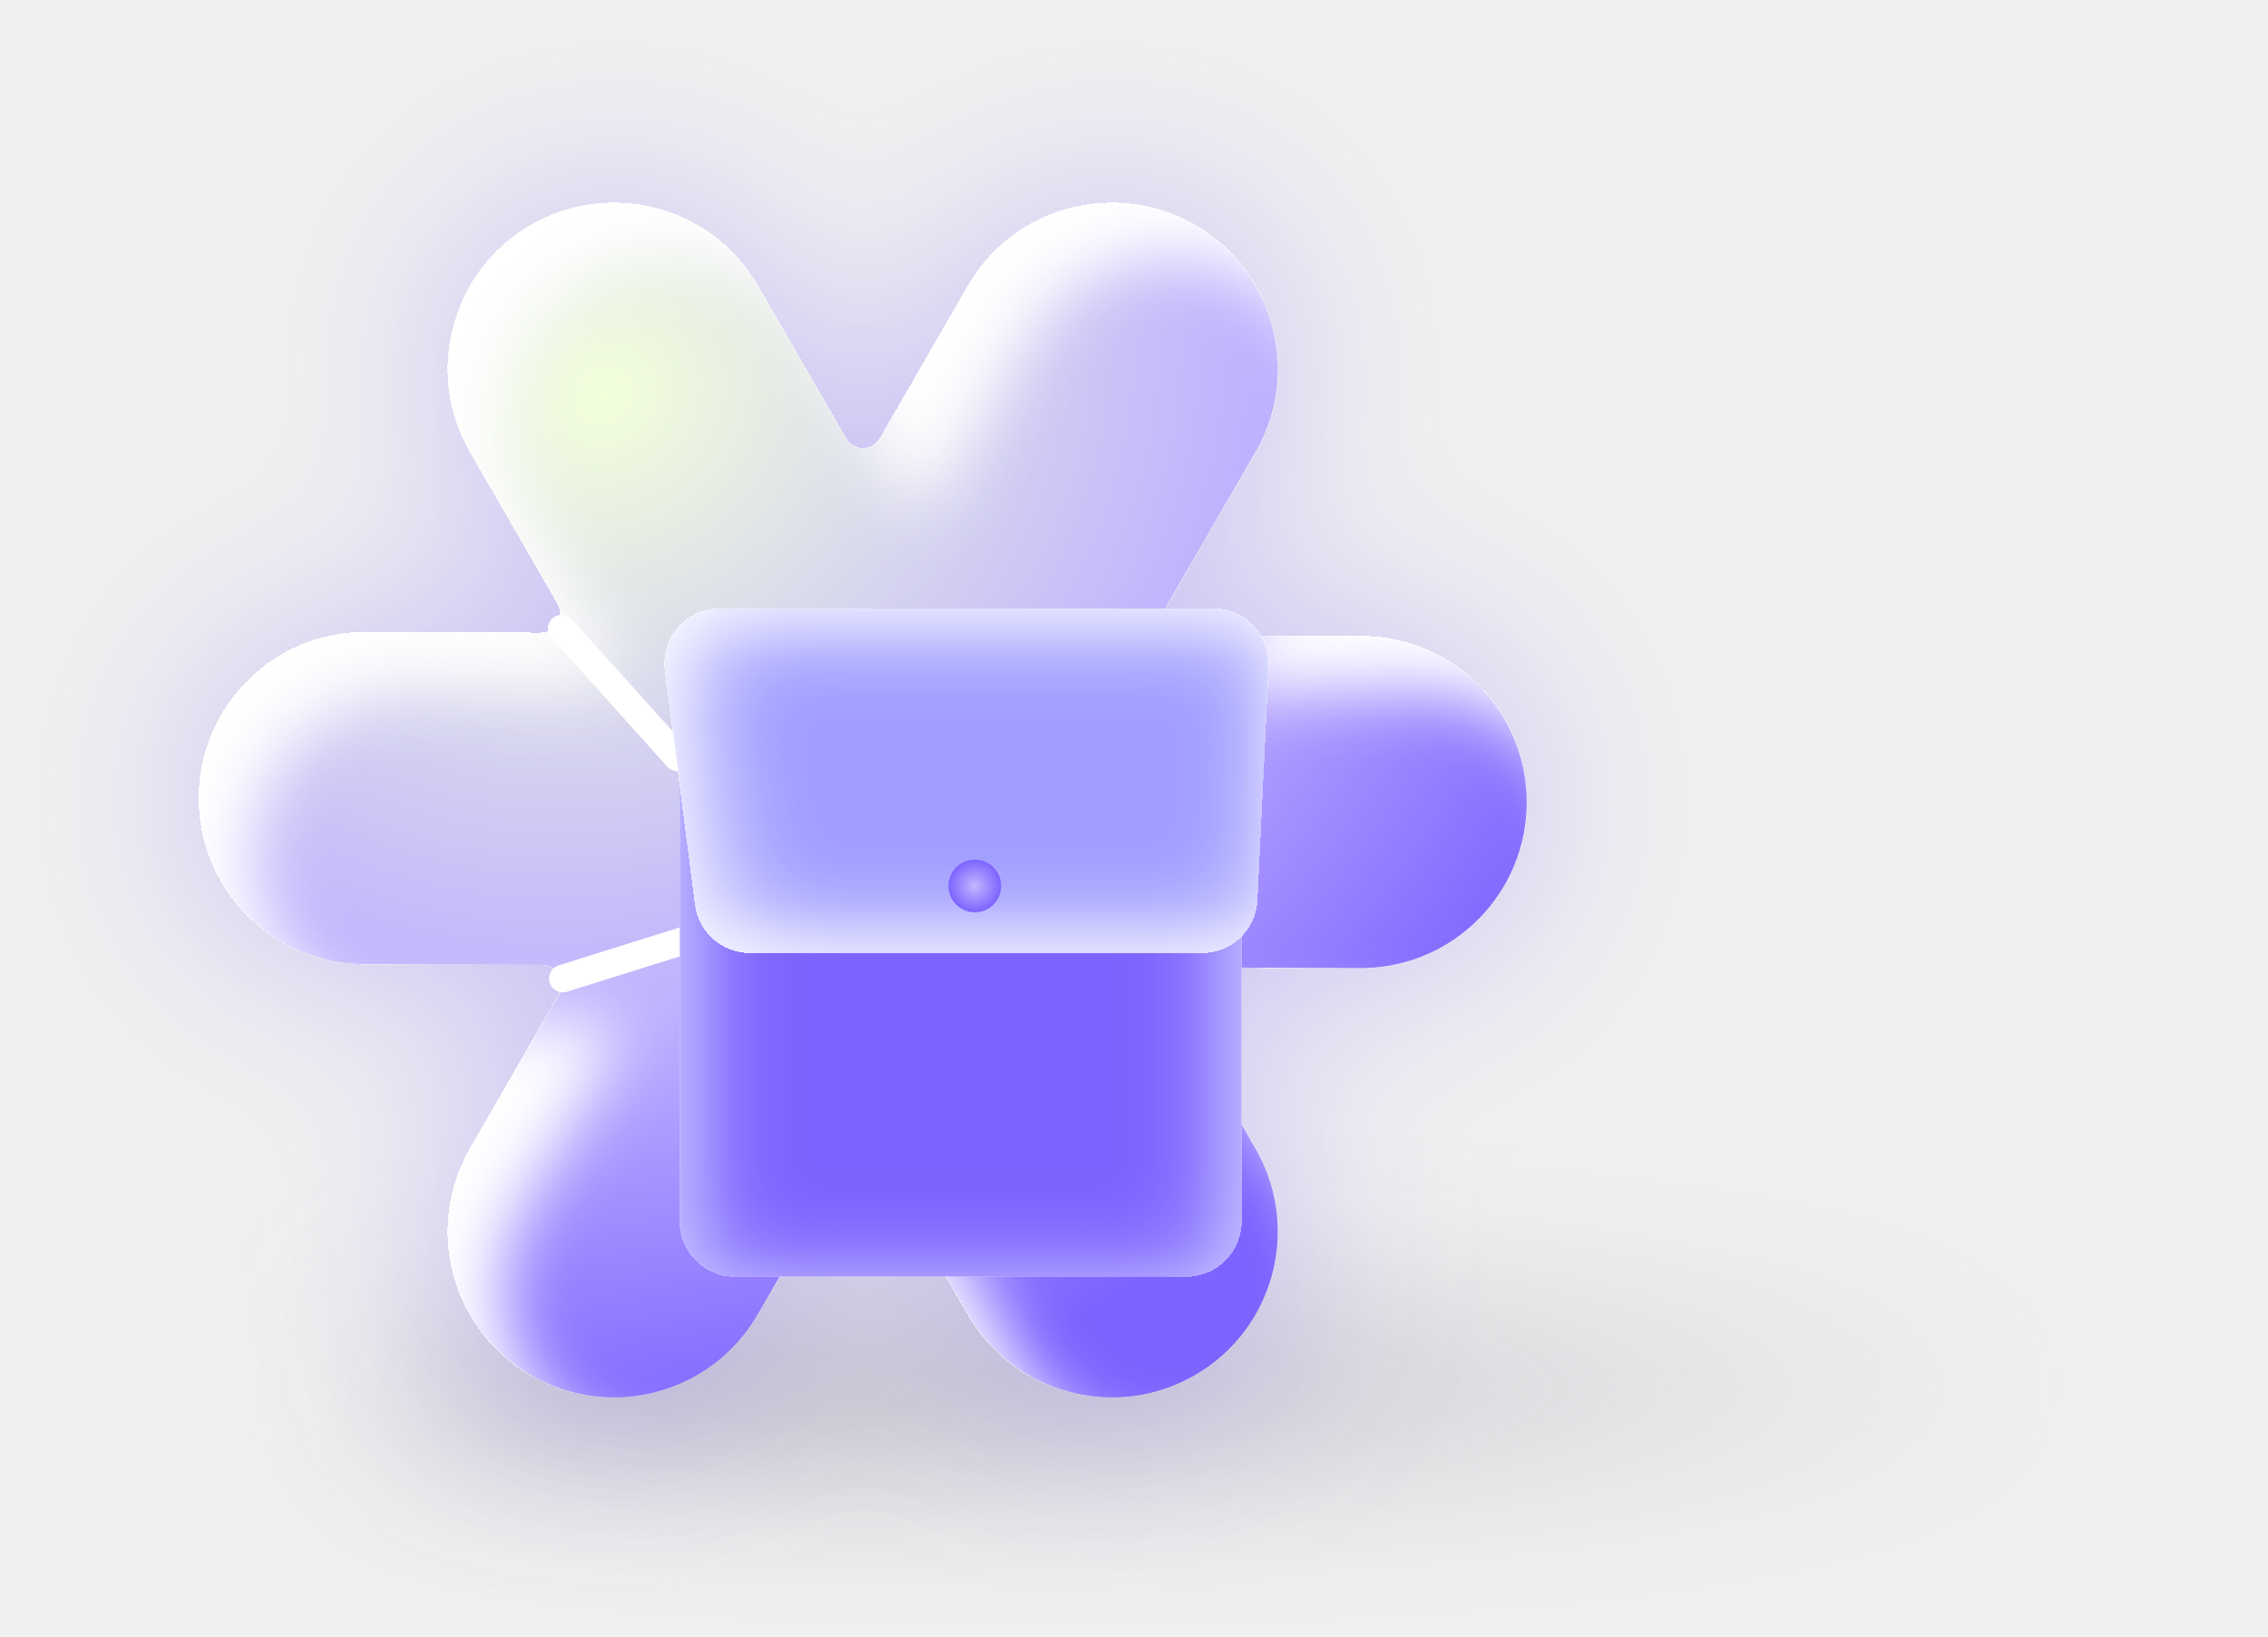
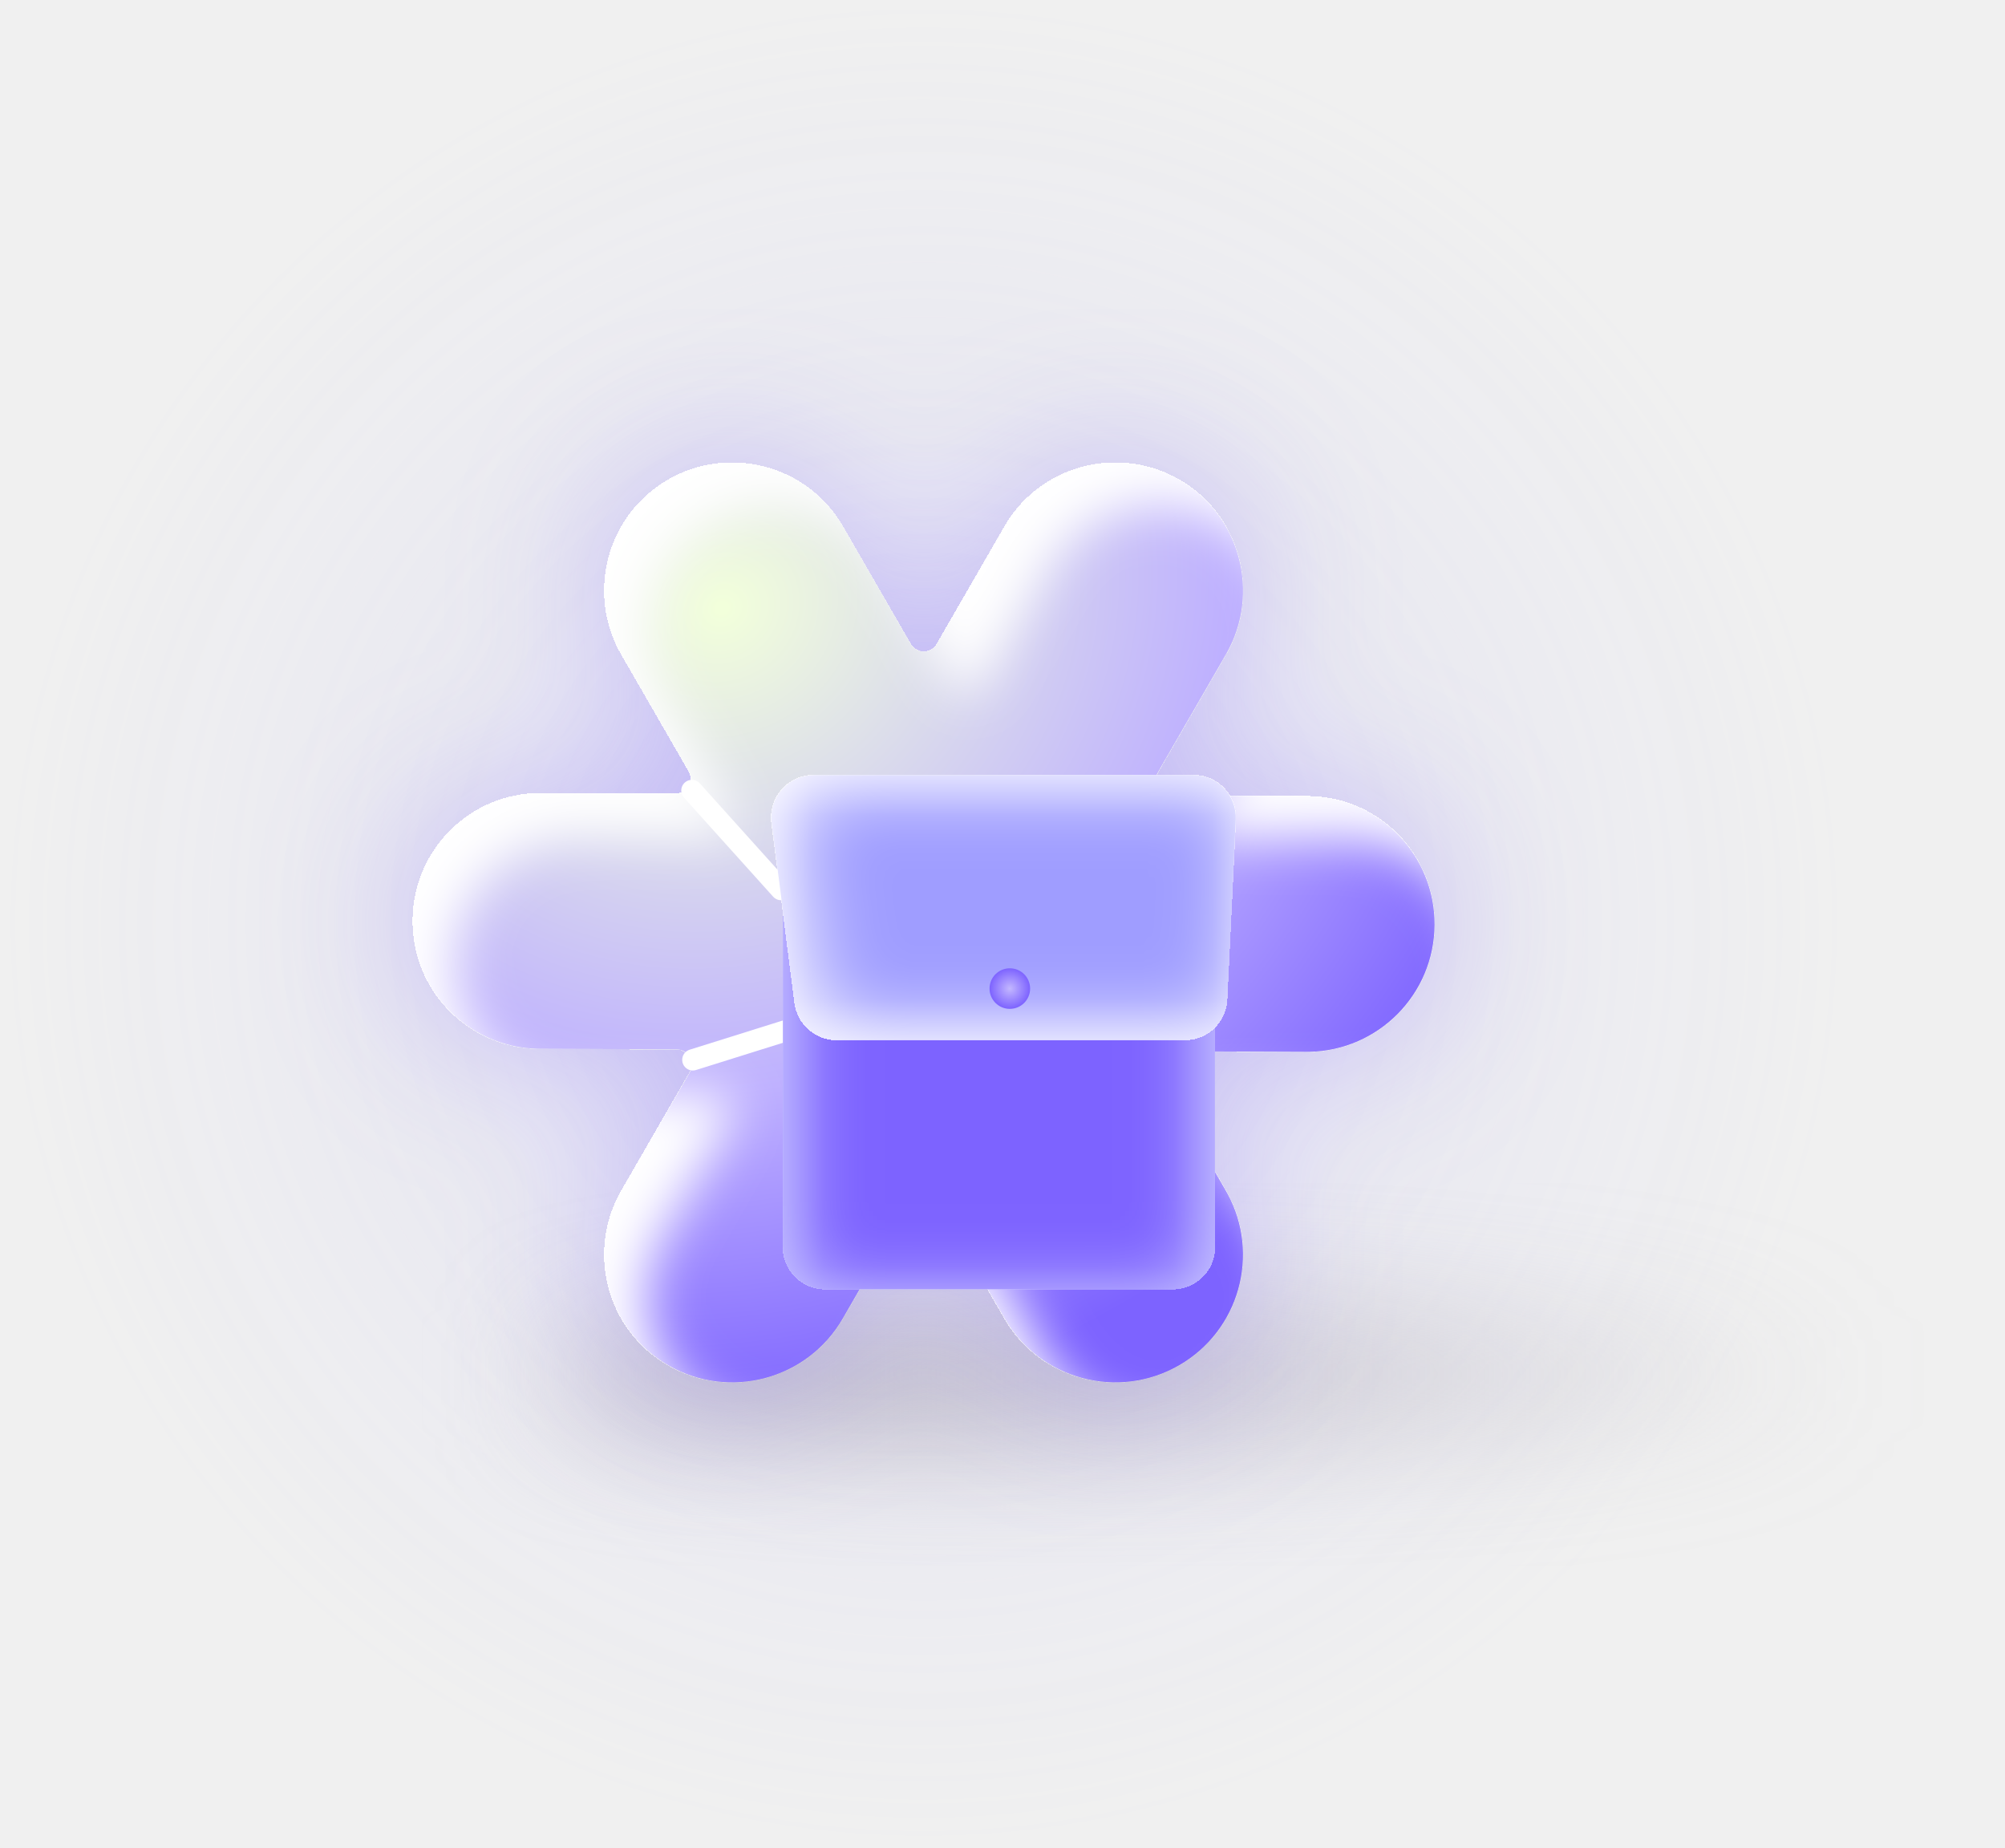
- <svg xmlns="http://www.w3.org/2000/svg" width="410" height="296" viewBox="0 0 410 296" fill="none">
-   <g filter="url(#filter0_f_265_829)">
-     <ellipse cx="223.791" cy="250.777" rx="155.551" ry="14.823" fill="url(#paint0_linear_265_829)" />
+ <svg xmlns="http://www.w3.org/2000/svg" width="471" height="434" viewBox="0 0 471 434" fill="none">
+   <circle cx="217" cy="216.708" r="216.416" fill="url(#paint0_radial_692_54)" />
+   <g filter="url(#filter0_f_692_54)">
+     <ellipse cx="284.791" cy="322.777" rx="155.551" ry="14.823" fill="url(#paint1_linear_692_54)" />
  </g>
-   <g filter="url(#filter1_di_265_829)">
-     <path d="M96.005 40.729C110.354 32.45 128.699 37.374 136.981 51.728L152.88 79.284C154.266 81.686 157.731 81.686 159.117 79.285L175.018 51.727L175.412 51.061C183.871 37.223 201.868 32.579 215.992 40.728C230.341 49.007 235.26 67.355 226.979 81.708L210.921 109.538C209.539 111.932 211.26 114.926 214.025 114.937L246.115 115.065L246.89 115.077C263.099 115.553 276.061 128.874 275.996 145.184C275.931 161.493 262.864 174.711 246.652 175.058L245.877 175.064L214.318 174.938C211.541 174.927 209.798 177.932 211.185 180.337L226.978 207.708L227.358 208.384C235.104 222.632 230.117 240.538 215.992 248.688C201.644 256.966 183.298 252.042 175.017 237.689L159.117 210.131C157.731 207.73 154.266 207.73 152.88 210.131L136.981 237.688C128.699 252.041 110.354 256.966 96.005 248.687C81.657 240.408 76.739 222.061 85.02 207.708L101.077 179.876C102.459 177.481 100.738 174.488 97.973 174.477L65.882 174.35L65.108 174.337C48.899 173.862 35.937 160.54 36.001 144.231C36.067 127.662 49.552 114.284 66.12 114.35L97.677 114.474C100.454 114.485 102.197 111.481 100.809 109.075L85.02 81.708C76.738 67.355 81.656 49.008 96.005 40.729Z" fill="url(#paint1_radial_265_829)" />
+   <g filter="url(#filter1_di_692_54)">
+     <path d="M157.005 112.729C171.354 104.45 189.699 109.374 197.981 123.728L213.88 151.284C215.266 153.686 218.731 153.686 220.117 151.285L236.018 123.727L236.412 123.061C244.871 109.223 262.868 104.579 276.992 112.728C291.341 121.007 296.26 139.355 287.979 153.708L271.921 181.538C270.539 183.932 272.26 186.926 275.025 186.937L307.115 187.065L307.89 187.077C324.099 187.553 337.061 200.874 336.996 217.184C336.931 233.493 323.864 246.711 307.652 247.058L306.877 247.064L275.318 246.938C272.541 246.927 270.798 249.932 272.185 252.337L287.978 279.708L288.358 280.384C296.104 294.632 291.117 312.538 276.992 320.688C262.644 328.966 244.298 324.042 236.017 309.689L220.117 282.131C218.731 279.73 215.266 279.73 213.88 282.131L197.981 309.688C189.699 324.041 171.354 328.966 157.005 320.687C142.657 312.408 137.739 294.061 146.02 279.708L162.077 251.876C163.459 249.481 161.738 246.488 158.973 246.477L126.882 246.35L126.108 246.337C109.899 245.862 96.936 232.54 97.001 216.231C97.067 199.662 110.552 186.284 127.12 186.35L158.677 186.474C161.454 186.485 163.197 183.481 161.809 181.075L146.02 153.708C137.738 139.355 142.656 121.008 157.005 112.729Z" fill="url(#paint2_radial_692_54)" />
  </g>
-   <path d="M101.537 113.677L122.484 136.951" stroke="white" stroke-width="5" stroke-linecap="round" />
-   <path d="M101.759 176.948L131.638 167.583" stroke="white" stroke-width="5" stroke-linecap="round" />
-   <g filter="url(#filter2_i_265_829)">
-     <rect x="122.923" y="113.725" width="101.471" height="117.081" rx="10" fill="#7D63FF" />
+   <path d="M162.537 185.677L183.484 208.951" stroke="white" stroke-width="5" stroke-linecap="round" />
+   <path d="M162.759 248.948L192.638 239.583" stroke="white" stroke-width="5" stroke-linecap="round" />
+   <g filter="url(#filter2_i_692_54)">
+     <rect x="183.923" y="185.725" width="101.471" height="117.081" rx="10" fill="#7D63FF" />
  </g>
-   <g filter="url(#filter3_i_265_829)">
-     <path d="M120.275 121.351C119.505 115.371 124.164 110.075 130.193 110.075H219.291C225.003 110.075 229.554 114.852 229.279 120.557L227.244 162.747C226.987 168.077 222.591 172.265 217.255 172.265H135.62C130.591 172.265 126.344 168.53 125.702 163.541L120.275 121.351Z" fill="#9F9DFF" />
+   <g filter="url(#filter3_i_692_54)">
+     <path d="M181.275 193.351C180.505 187.371 185.164 182.075 191.193 182.075H280.291C286.003 182.075 290.554 186.852 290.279 192.557L288.244 234.747C287.987 240.077 283.591 244.265 278.255 244.265H196.62C191.591 244.265 187.344 240.53 186.702 235.541L181.275 193.351Z" fill="#9F9DFF" />
  </g>
-   <circle cx="176.222" cy="160.205" r="4.764" fill="url(#paint2_radial_265_829)" />
+   <circle cx="237.222" cy="232.205" r="4.764" fill="url(#paint3_radial_692_54)" />
  <defs>
-     <filter id="filter0_f_265_829" x="38.24" y="205.954" width="371.102" height="89.645" filterUnits="userSpaceOnUse" color-interpolation-filters="sRGB">
+     <filter id="filter0_f_692_54" x="99.24" y="277.954" width="371.102" height="89.645" filterUnits="userSpaceOnUse" color-interpolation-filters="sRGB">
      <feFlood flood-opacity="0" result="BackgroundImageFix" />
      <feBlend mode="normal" in="SourceGraphic" in2="BackgroundImageFix" result="shape" />
-       <feGaussianBlur stdDeviation="15" result="effect1_foregroundBlur_265_829" />
+       <feGaussianBlur stdDeviation="15" result="effect1_foregroundBlur_692_54" />
    </filter>
-     <filter id="filter1_di_265_829" x="0.001" y="0.71" width="311.996" height="287.996" filterUnits="userSpaceOnUse" color-interpolation-filters="sRGB">
+     <filter id="filter1_di_692_54" x="61.001" y="72.71" width="311.996" height="287.996" filterUnits="userSpaceOnUse" color-interpolation-filters="sRGB">
      <feFlood flood-opacity="0" result="BackgroundImageFix" />
      <feColorMatrix in="SourceAlpha" type="matrix" values="0 0 0 0 0 0 0 0 0 0 0 0 0 0 0 0 0 0 127 0" result="hardAlpha" />
      <feOffset />
      <feGaussianBlur stdDeviation="18" />
      <feComposite in2="hardAlpha" operator="out" />
      <feColorMatrix type="matrix" values="0 0 0 0 0.491 0 0 0 0 0.386 0 0 0 0 1 0 0 0 0.35 0" />
-       <feBlend mode="normal" in2="BackgroundImageFix" result="effect1_dropShadow_265_829" />
-       <feBlend mode="normal" in="SourceGraphic" in2="effect1_dropShadow_265_829" result="shape" />
+       <feBlend mode="normal" in2="BackgroundImageFix" result="effect1_dropShadow_692_54" />
+       <feBlend mode="normal" in="SourceGraphic" in2="effect1_dropShadow_692_54" result="shape" />
      <feColorMatrix in="SourceAlpha" type="matrix" values="0 0 0 0 0 0 0 0 0 0 0 0 0 0 0 0 0 0 127 0" result="hardAlpha" />
      <feOffset dx="10" dy="10" />
      <feGaussianBlur stdDeviation="6" />
      <feComposite in2="hardAlpha" operator="arithmetic" k2="-1" k3="1" />
      <feColorMatrix type="matrix" values="0 0 0 0 1 0 0 0 0 1 0 0 0 0 1 0 0 0 1 0" />
-       <feBlend mode="normal" in2="shape" result="effect2_innerShadow_265_829" />
+       <feBlend mode="normal" in2="shape" result="effect2_innerShadow_692_54" />
    </filter>
-     <filter id="filter2_i_265_829" x="122.923" y="113.725" width="101.471" height="121.081" filterUnits="userSpaceOnUse" color-interpolation-filters="sRGB">
+     <filter id="filter2_i_692_54" x="183.923" y="185.725" width="101.471" height="121.081" filterUnits="userSpaceOnUse" color-interpolation-filters="sRGB">
      <feFlood flood-opacity="0" result="BackgroundImageFix" />
      <feBlend mode="normal" in="SourceGraphic" in2="BackgroundImageFix" result="shape" />
      <feColorMatrix in="SourceAlpha" type="matrix" values="0 0 0 0 0 0 0 0 0 0 0 0 0 0 0 0 0 0 127 0" result="hardAlpha" />
      <feOffset dy="4" />
      <feGaussianBlur stdDeviation="10" />
      <feComposite in2="hardAlpha" operator="arithmetic" k2="-1" k3="1" />
      <feColorMatrix type="matrix" values="0 0 0 0 0.81 0 0 0 0 0.807 0 0 0 0 1 0 0 0 1 0" />
-       <feBlend mode="normal" in2="shape" result="effect1_innerShadow_265_829" />
+       <feBlend mode="normal" in2="shape" result="effect1_innerShadow_692_54" />
    </filter>
-     <filter id="filter3_i_265_829" x="120.191" y="110.075" width="113.1" height="62.19" filterUnits="userSpaceOnUse" color-interpolation-filters="sRGB">
+     <filter id="filter3_i_692_54" x="181.191" y="182.075" width="113.1" height="62.19" filterUnits="userSpaceOnUse" color-interpolation-filters="sRGB">
      <feFlood flood-opacity="0" result="BackgroundImageFix" />
      <feBlend mode="normal" in="SourceGraphic" in2="BackgroundImageFix" result="shape" />
      <feColorMatrix in="SourceAlpha" type="matrix" values="0 0 0 0 0 0 0 0 0 0 0 0 0 0 0 0 0 0 127 0" result="hardAlpha" />
      <feOffset dx="4" />
      <feGaussianBlur stdDeviation="10" />
      <feComposite in2="hardAlpha" operator="arithmetic" k2="-1" k3="1" />
      <feColorMatrix type="matrix" values="0 0 0 0 1 0 0 0 0 1 0 0 0 0 1 0 0 0 1 0" />
-       <feBlend mode="normal" in2="shape" result="effect1_innerShadow_265_829" />
+       <feBlend mode="normal" in2="shape" result="effect1_innerShadow_692_54" />
    </filter>
-     <linearGradient id="paint0_linear_265_829" x1="103.191" y1="250.777" x2="379.341" y2="250.777" gradientUnits="userSpaceOnUse">
+     <radialGradient id="paint0_radial_692_54" cx="0" cy="0" r="1" gradientUnits="userSpaceOnUse" gradientTransform="translate(217 216.708) rotate(90) scale(216.416)">
+       <stop stop-color="#A8A7FF" stop-opacity="0.2" />
+       <stop offset="1" stop-color="#A8A7FF" stop-opacity="0" />
+     </radialGradient>
+     <linearGradient id="paint1_linear_692_54" x1="164.191" y1="322.777" x2="440.341" y2="322.777" gradientUnits="userSpaceOnUse">
      <stop stop-color="#B0ACB9" />
      <stop offset="1" stop-color="#B0ACB9" stop-opacity="0" />
    </linearGradient>
-     <radialGradient id="paint1_radial_265_829" cx="0" cy="0" r="1" gradientUnits="userSpaceOnUse" gradientTransform="translate(108.509 71.797) rotate(60.4848) scale(187.189 207.75)">
+     <radialGradient id="paint2_radial_692_54" cx="0" cy="0" r="1" gradientUnits="userSpaceOnUse" gradientTransform="translate(169.509 143.797) rotate(60.4848) scale(187.189 207.75)">
      <stop offset="0.005" stop-color="#F2FFDB" />
      <stop offset="0.589" stop-color="#BEB0FF" />
      <stop offset="1" stop-color="#7D63FF" />
    </radialGradient>
-     <radialGradient id="paint2_radial_265_829" cx="0" cy="0" r="1" gradientUnits="userSpaceOnUse" gradientTransform="translate(176.222 160.205) rotate(90) scale(4.76404)">
+     <radialGradient id="paint3_radial_692_54" cx="0" cy="0" r="1" gradientUnits="userSpaceOnUse" gradientTransform="translate(237.222 232.205) rotate(90) scale(4.76404)">
      <stop stop-color="#C3B7FF" />
      <stop offset="1" stop-color="#7D63FF" />
    </radialGradient>
  </defs>
</svg>
